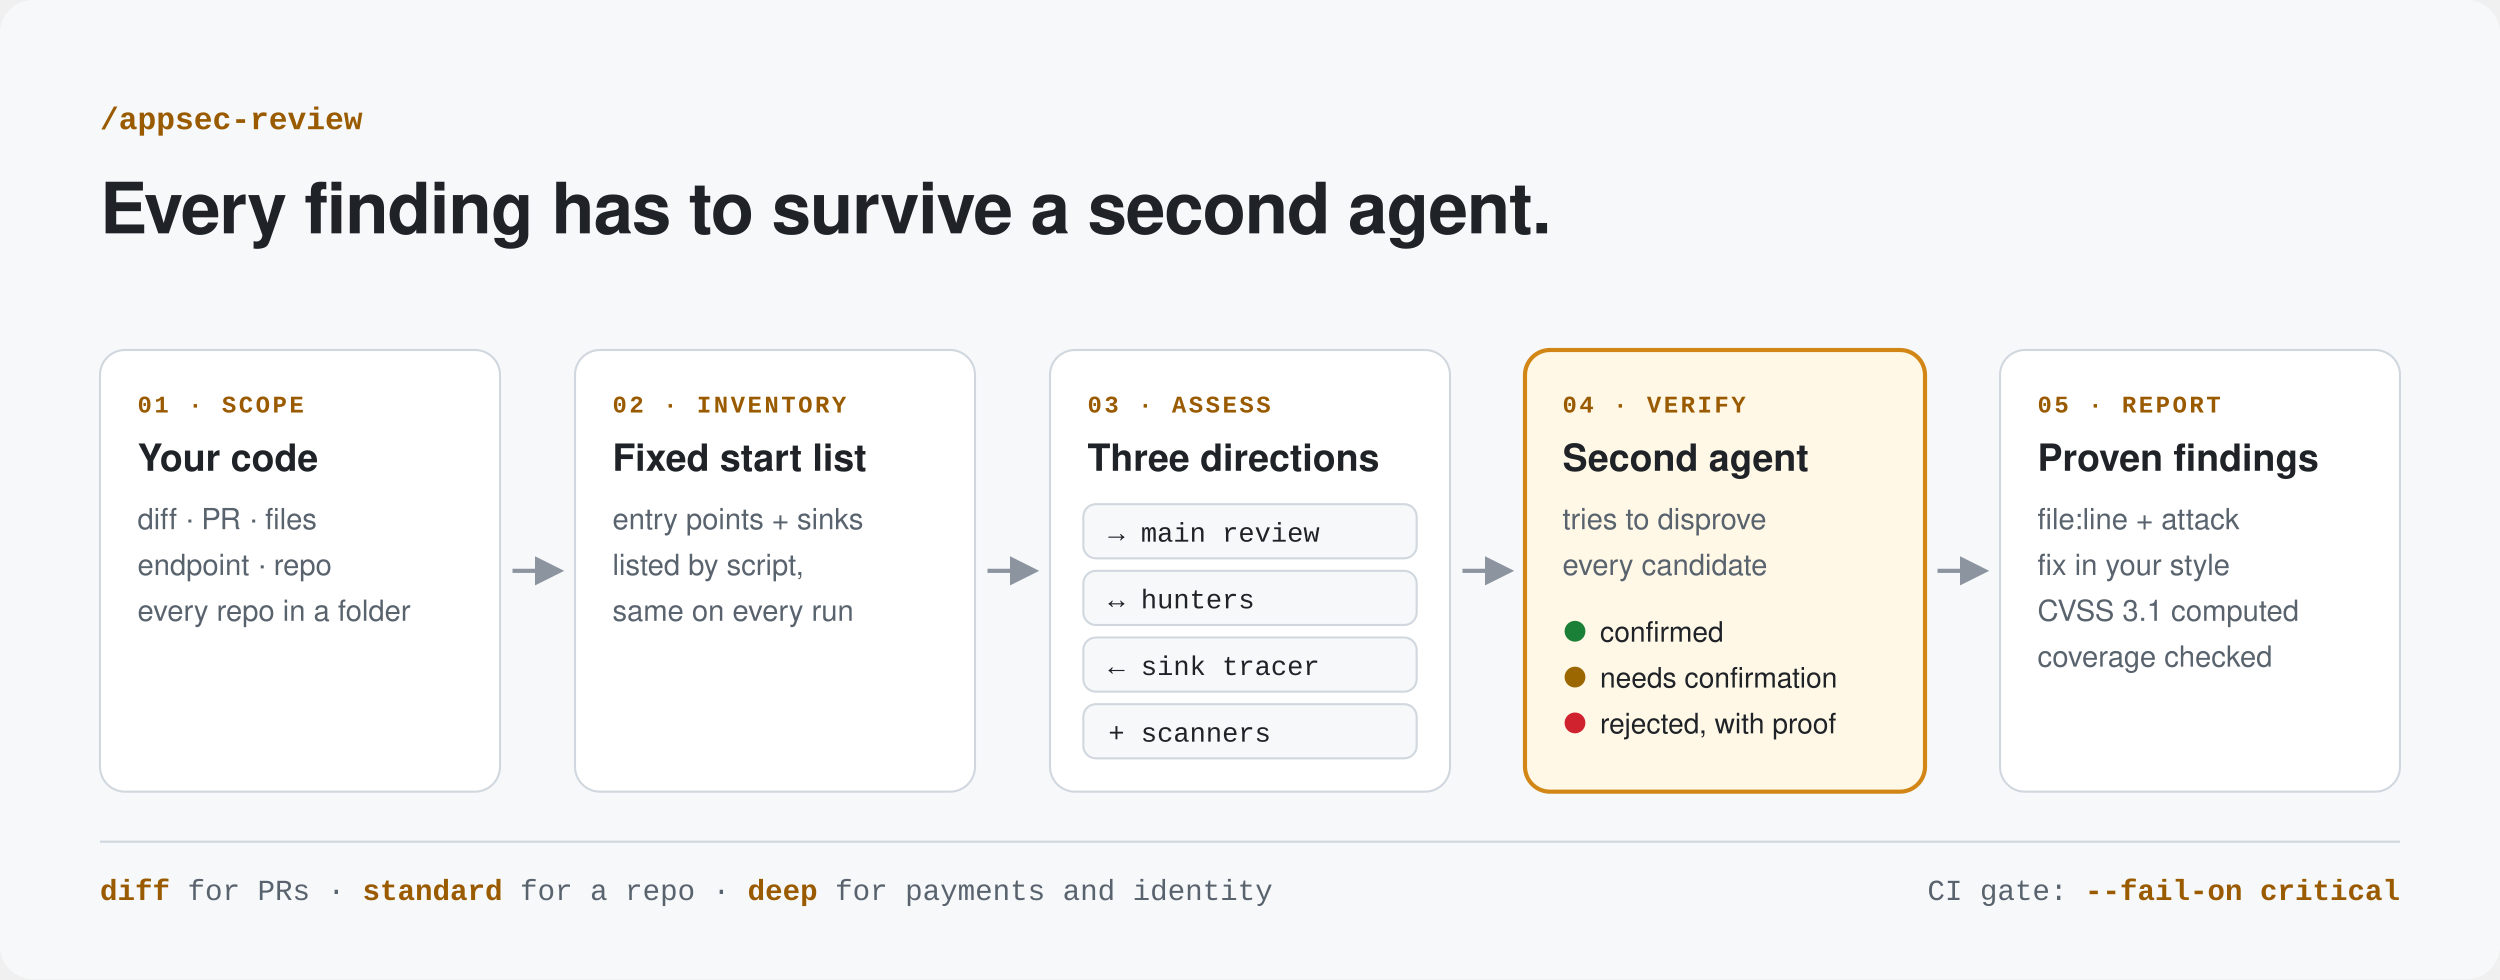
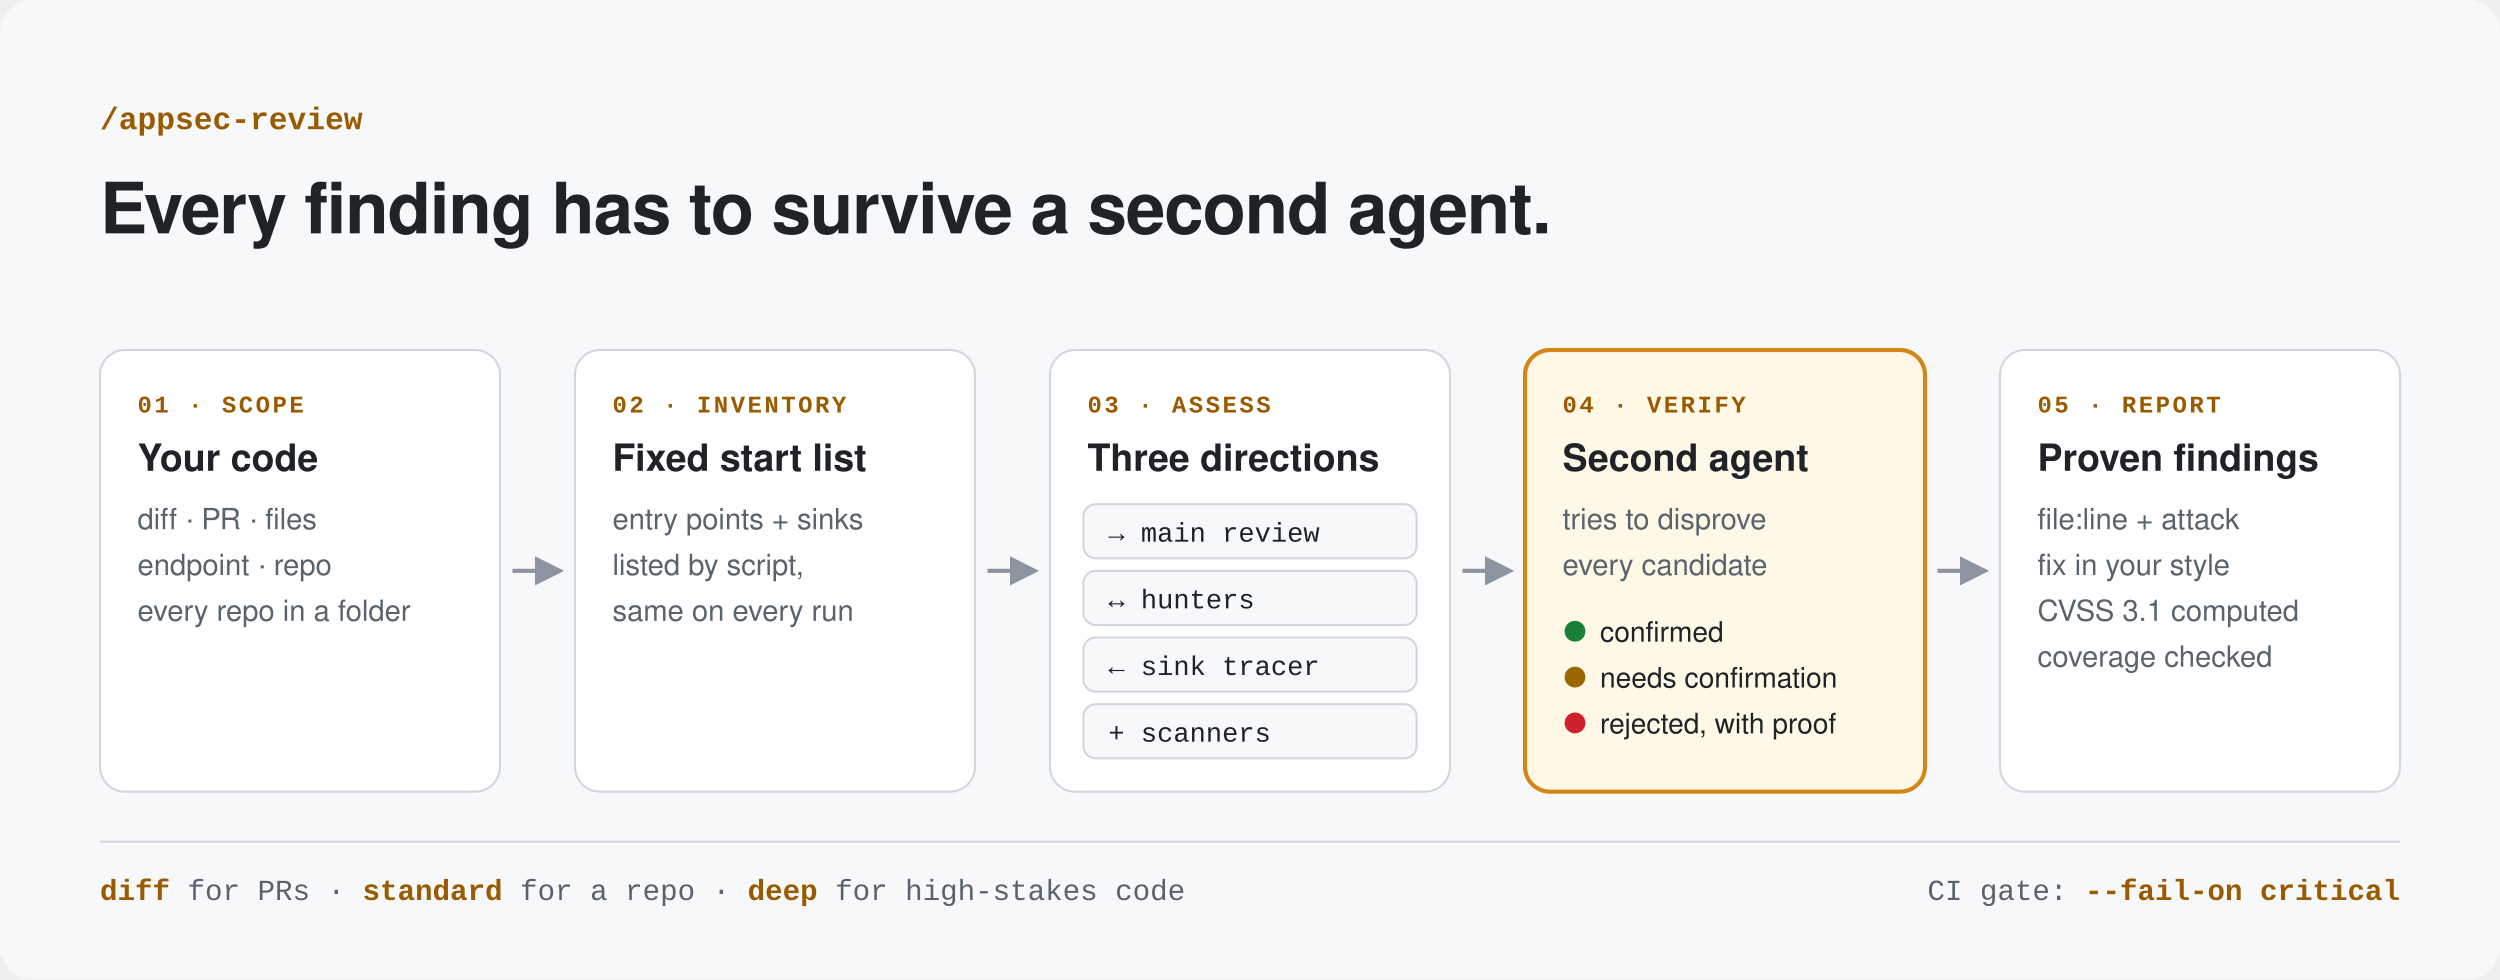
<svg xmlns="http://www.w3.org/2000/svg" width="1200" height="470" viewBox="0 0 1200 470" role="img" aria-label="appsec-review pipeline: scope, scripted inventory, assessment in three directions, verification by a second agent, proven findings">
  <defs>
    <marker id="a" viewBox="0 0 10 10" refX="8" refY="5" markerWidth="7" markerHeight="7" orient="auto">
      <path d="M0 0L10 5L0 10z" fill="#8c959f" />
    </marker>
  </defs>
  <rect width="1200" height="470" rx="16" fill="#f6f8fa" />
  <text x="48" y="62" font-family="ui-monospace, SFMono-Regular, Consolas, 'Liberation Mono', Menlo, monospace" font-size="15" font-weight="600" fill="#9a5b00" text-anchor="start" letter-spacing="0">/appsec-review</text>
  <text x="48" y="112" font-family="-apple-system, BlinkMacSystemFont, 'Segoe UI', Helvetica, Arial, sans-serif" font-size="34" font-weight="800" fill="#1f2328" text-anchor="start" letter-spacing="-0.5">Every finding has to survive a second agent.</text>
  <rect x="48" y="168" width="192" height="212" rx="12" fill="#ffffff" stroke="#d0d7de" stroke-width="1" />
  <text x="66" y="198" font-family="ui-monospace, SFMono-Regular, Consolas, 'Liberation Mono', Menlo, monospace" font-size="11.5" font-weight="600" fill="#9a5b00" text-anchor="start" letter-spacing="1.2">01 · SCOPE</text>
  <text x="66" y="226" font-family="-apple-system, BlinkMacSystemFont, 'Segoe UI', Helvetica, Arial, sans-serif" font-size="18" font-weight="700" fill="#1f2328" text-anchor="start" letter-spacing="0">Your code</text>
  <text x="66" y="254" font-family="-apple-system, BlinkMacSystemFont, 'Segoe UI', Helvetica, Arial, sans-serif" font-size="14" font-weight="400" fill="#59636e" text-anchor="start" letter-spacing="0">diff · PR · files</text>
  <text x="66" y="276" font-family="-apple-system, BlinkMacSystemFont, 'Segoe UI', Helvetica, Arial, sans-serif" font-size="14" font-weight="400" fill="#59636e" text-anchor="start" letter-spacing="0">endpoint · repo</text>
  <text x="66" y="298" font-family="-apple-system, BlinkMacSystemFont, 'Segoe UI', Helvetica, Arial, sans-serif" font-size="14" font-weight="400" fill="#59636e" text-anchor="start" letter-spacing="0">every repo in a folder</text>
  <rect x="276" y="168" width="192" height="212" rx="12" fill="#ffffff" stroke="#d0d7de" stroke-width="1" />
  <text x="294" y="198" font-family="ui-monospace, SFMono-Regular, Consolas, 'Liberation Mono', Menlo, monospace" font-size="11.5" font-weight="600" fill="#9a5b00" text-anchor="start" letter-spacing="1.2">02 · INVENTORY</text>
  <text x="294" y="226" font-family="-apple-system, BlinkMacSystemFont, 'Segoe UI', Helvetica, Arial, sans-serif" font-size="18" font-weight="700" fill="#1f2328" text-anchor="start" letter-spacing="0">Fixed start list</text>
  <text x="294" y="254" font-family="-apple-system, BlinkMacSystemFont, 'Segoe UI', Helvetica, Arial, sans-serif" font-size="14" font-weight="400" fill="#59636e" text-anchor="start" letter-spacing="0">entry points + sinks</text>
  <text x="294" y="276" font-family="-apple-system, BlinkMacSystemFont, 'Segoe UI', Helvetica, Arial, sans-serif" font-size="14" font-weight="400" fill="#59636e" text-anchor="start" letter-spacing="0">listed by script,</text>
  <text x="294" y="298" font-family="-apple-system, BlinkMacSystemFont, 'Segoe UI', Helvetica, Arial, sans-serif" font-size="14" font-weight="400" fill="#59636e" text-anchor="start" letter-spacing="0">same on every run</text>
  <rect x="504" y="168" width="192" height="212" rx="12" fill="#ffffff" stroke="#d0d7de" stroke-width="1" />
  <text x="522" y="198" font-family="ui-monospace, SFMono-Regular, Consolas, 'Liberation Mono', Menlo, monospace" font-size="11.5" font-weight="600" fill="#9a5b00" text-anchor="start" letter-spacing="1.2">03 · ASSESS</text>
  <text x="522" y="226" font-family="-apple-system, BlinkMacSystemFont, 'Segoe UI', Helvetica, Arial, sans-serif" font-size="18" font-weight="700" fill="#1f2328" text-anchor="start" letter-spacing="0">Three directions</text>
  <rect x="520" y="242" width="160" height="26" rx="6" fill="#f6f8fa" stroke="#d0d7de" />
  <text x="532" y="260" font-family="ui-monospace, SFMono-Regular, Consolas, 'Liberation Mono', Menlo, monospace" font-size="13" font-weight="500" fill="#1f2328" text-anchor="start" letter-spacing="0">→  main review</text>
  <rect x="520" y="274" width="160" height="26" rx="6" fill="#f6f8fa" stroke="#d0d7de" />
  <text x="532" y="292" font-family="ui-monospace, SFMono-Regular, Consolas, 'Liberation Mono', Menlo, monospace" font-size="13" font-weight="500" fill="#1f2328" text-anchor="start" letter-spacing="0">↔  hunters</text>
  <rect x="520" y="306" width="160" height="26" rx="6" fill="#f6f8fa" stroke="#d0d7de" />
  <text x="532" y="324" font-family="ui-monospace, SFMono-Regular, Consolas, 'Liberation Mono', Menlo, monospace" font-size="13" font-weight="500" fill="#1f2328" text-anchor="start" letter-spacing="0">←  sink tracer</text>
  <rect x="520" y="338" width="160" height="26" rx="6" fill="#f6f8fa" stroke="#d0d7de" />
  <text x="532" y="356" font-family="ui-monospace, SFMono-Regular, Consolas, 'Liberation Mono', Menlo, monospace" font-size="13" font-weight="500" fill="#1f2328" text-anchor="start" letter-spacing="0">+  scanners</text>
  <rect x="732" y="168" width="192" height="212" rx="12" fill="#fff8e6" stroke="#d18616" stroke-width="2" />
  <text x="750" y="198" font-family="ui-monospace, SFMono-Regular, Consolas, 'Liberation Mono', Menlo, monospace" font-size="11.5" font-weight="600" fill="#9a5b00" text-anchor="start" letter-spacing="1.2">04 · VERIFY</text>
  <text x="750" y="226" font-family="-apple-system, BlinkMacSystemFont, 'Segoe UI', Helvetica, Arial, sans-serif" font-size="18" font-weight="700" fill="#1f2328" text-anchor="start" letter-spacing="0">Second agent</text>
  <text x="750" y="254" font-family="-apple-system, BlinkMacSystemFont, 'Segoe UI', Helvetica, Arial, sans-serif" font-size="14" font-weight="400" fill="#59636e" text-anchor="start" letter-spacing="0">tries to disprove</text>
  <text x="750" y="276" font-family="-apple-system, BlinkMacSystemFont, 'Segoe UI', Helvetica, Arial, sans-serif" font-size="14" font-weight="400" fill="#59636e" text-anchor="start" letter-spacing="0">every candidate</text>
  <circle cx="756" cy="303" r="5" fill="#1a7f37" />
  <text x="768" y="308" font-family="-apple-system, BlinkMacSystemFont, 'Segoe UI', Helvetica, Arial, sans-serif" font-size="13.5" font-weight="500" fill="#1f2328" text-anchor="start" letter-spacing="0">confirmed</text>
  <circle cx="756" cy="325" r="5" fill="#9a6700" />
  <text x="768" y="330" font-family="-apple-system, BlinkMacSystemFont, 'Segoe UI', Helvetica, Arial, sans-serif" font-size="13.5" font-weight="500" fill="#1f2328" text-anchor="start" letter-spacing="0">needs confirmation</text>
  <circle cx="756" cy="347" r="5" fill="#cf222e" />
  <text x="768" y="352" font-family="-apple-system, BlinkMacSystemFont, 'Segoe UI', Helvetica, Arial, sans-serif" font-size="13.5" font-weight="500" fill="#1f2328" text-anchor="start" letter-spacing="0">rejected, with proof</text>
  <rect x="960" y="168" width="192" height="212" rx="12" fill="#ffffff" stroke="#d0d7de" stroke-width="1" />
  <text x="978" y="198" font-family="ui-monospace, SFMono-Regular, Consolas, 'Liberation Mono', Menlo, monospace" font-size="11.5" font-weight="600" fill="#9a5b00" text-anchor="start" letter-spacing="1.2">05 · REPORT</text>
  <text x="978" y="226" font-family="-apple-system, BlinkMacSystemFont, 'Segoe UI', Helvetica, Arial, sans-serif" font-size="18" font-weight="700" fill="#1f2328" text-anchor="start" letter-spacing="0">Proven findings</text>
  <text x="978" y="254" font-family="-apple-system, BlinkMacSystemFont, 'Segoe UI', Helvetica, Arial, sans-serif" font-size="14" font-weight="400" fill="#59636e" text-anchor="start" letter-spacing="0">file:line + attack</text>
  <text x="978" y="276" font-family="-apple-system, BlinkMacSystemFont, 'Segoe UI', Helvetica, Arial, sans-serif" font-size="14" font-weight="400" fill="#59636e" text-anchor="start" letter-spacing="0">fix in your style</text>
  <text x="978" y="298" font-family="-apple-system, BlinkMacSystemFont, 'Segoe UI', Helvetica, Arial, sans-serif" font-size="14" font-weight="400" fill="#59636e" text-anchor="start" letter-spacing="0">CVSS 3.1 computed</text>
  <text x="978" y="320" font-family="-apple-system, BlinkMacSystemFont, 'Segoe UI', Helvetica, Arial, sans-serif" font-size="14" font-weight="400" fill="#59636e" text-anchor="start" letter-spacing="0">coverage checked</text>
  <path d="M246 274H268" stroke="#8c959f" stroke-width="2" marker-end="url(#a)" />
  <path d="M474 274H496" stroke="#8c959f" stroke-width="2" marker-end="url(#a)" />
  <path d="M702 274H724" stroke="#8c959f" stroke-width="2" marker-end="url(#a)" />
  <path d="M930 274H952" stroke="#8c959f" stroke-width="2" marker-end="url(#a)" />
  <line x1="48" y1="404" x2="1152" y2="404" stroke="#d0d7de" />
  <text x="48" y="432" font-family="ui-monospace, SFMono-Regular, Consolas, 'Liberation Mono', Menlo, monospace" font-size="14" font-weight="400" fill="#59636e" text-anchor="start" letter-spacing="0">
-     <tspan fill="#9a5b00" font-weight="600">diff</tspan> for PRs   ·   <tspan fill="#9a5b00" font-weight="600">standard</tspan> for a repo   ·   <tspan fill="#9a5b00" font-weight="600">deep</tspan> for payments and identity</text>
+     <tspan fill="#9a5b00" font-weight="600">diff</tspan> for PRs   ·   <tspan fill="#9a5b00" font-weight="600">standard</tspan> for a repo   ·   <tspan fill="#9a5b00" font-weight="600">deep</tspan> for high-stakes code</text>
  <text x="1152" y="432" font-family="ui-monospace, SFMono-Regular, Consolas, 'Liberation Mono', Menlo, monospace" font-size="14" font-weight="400" fill="#59636e" text-anchor="end" letter-spacing="0">CI gate: <tspan fill="#9a5b00" font-weight="600">--fail-on critical</tspan>
  </text>
</svg>
